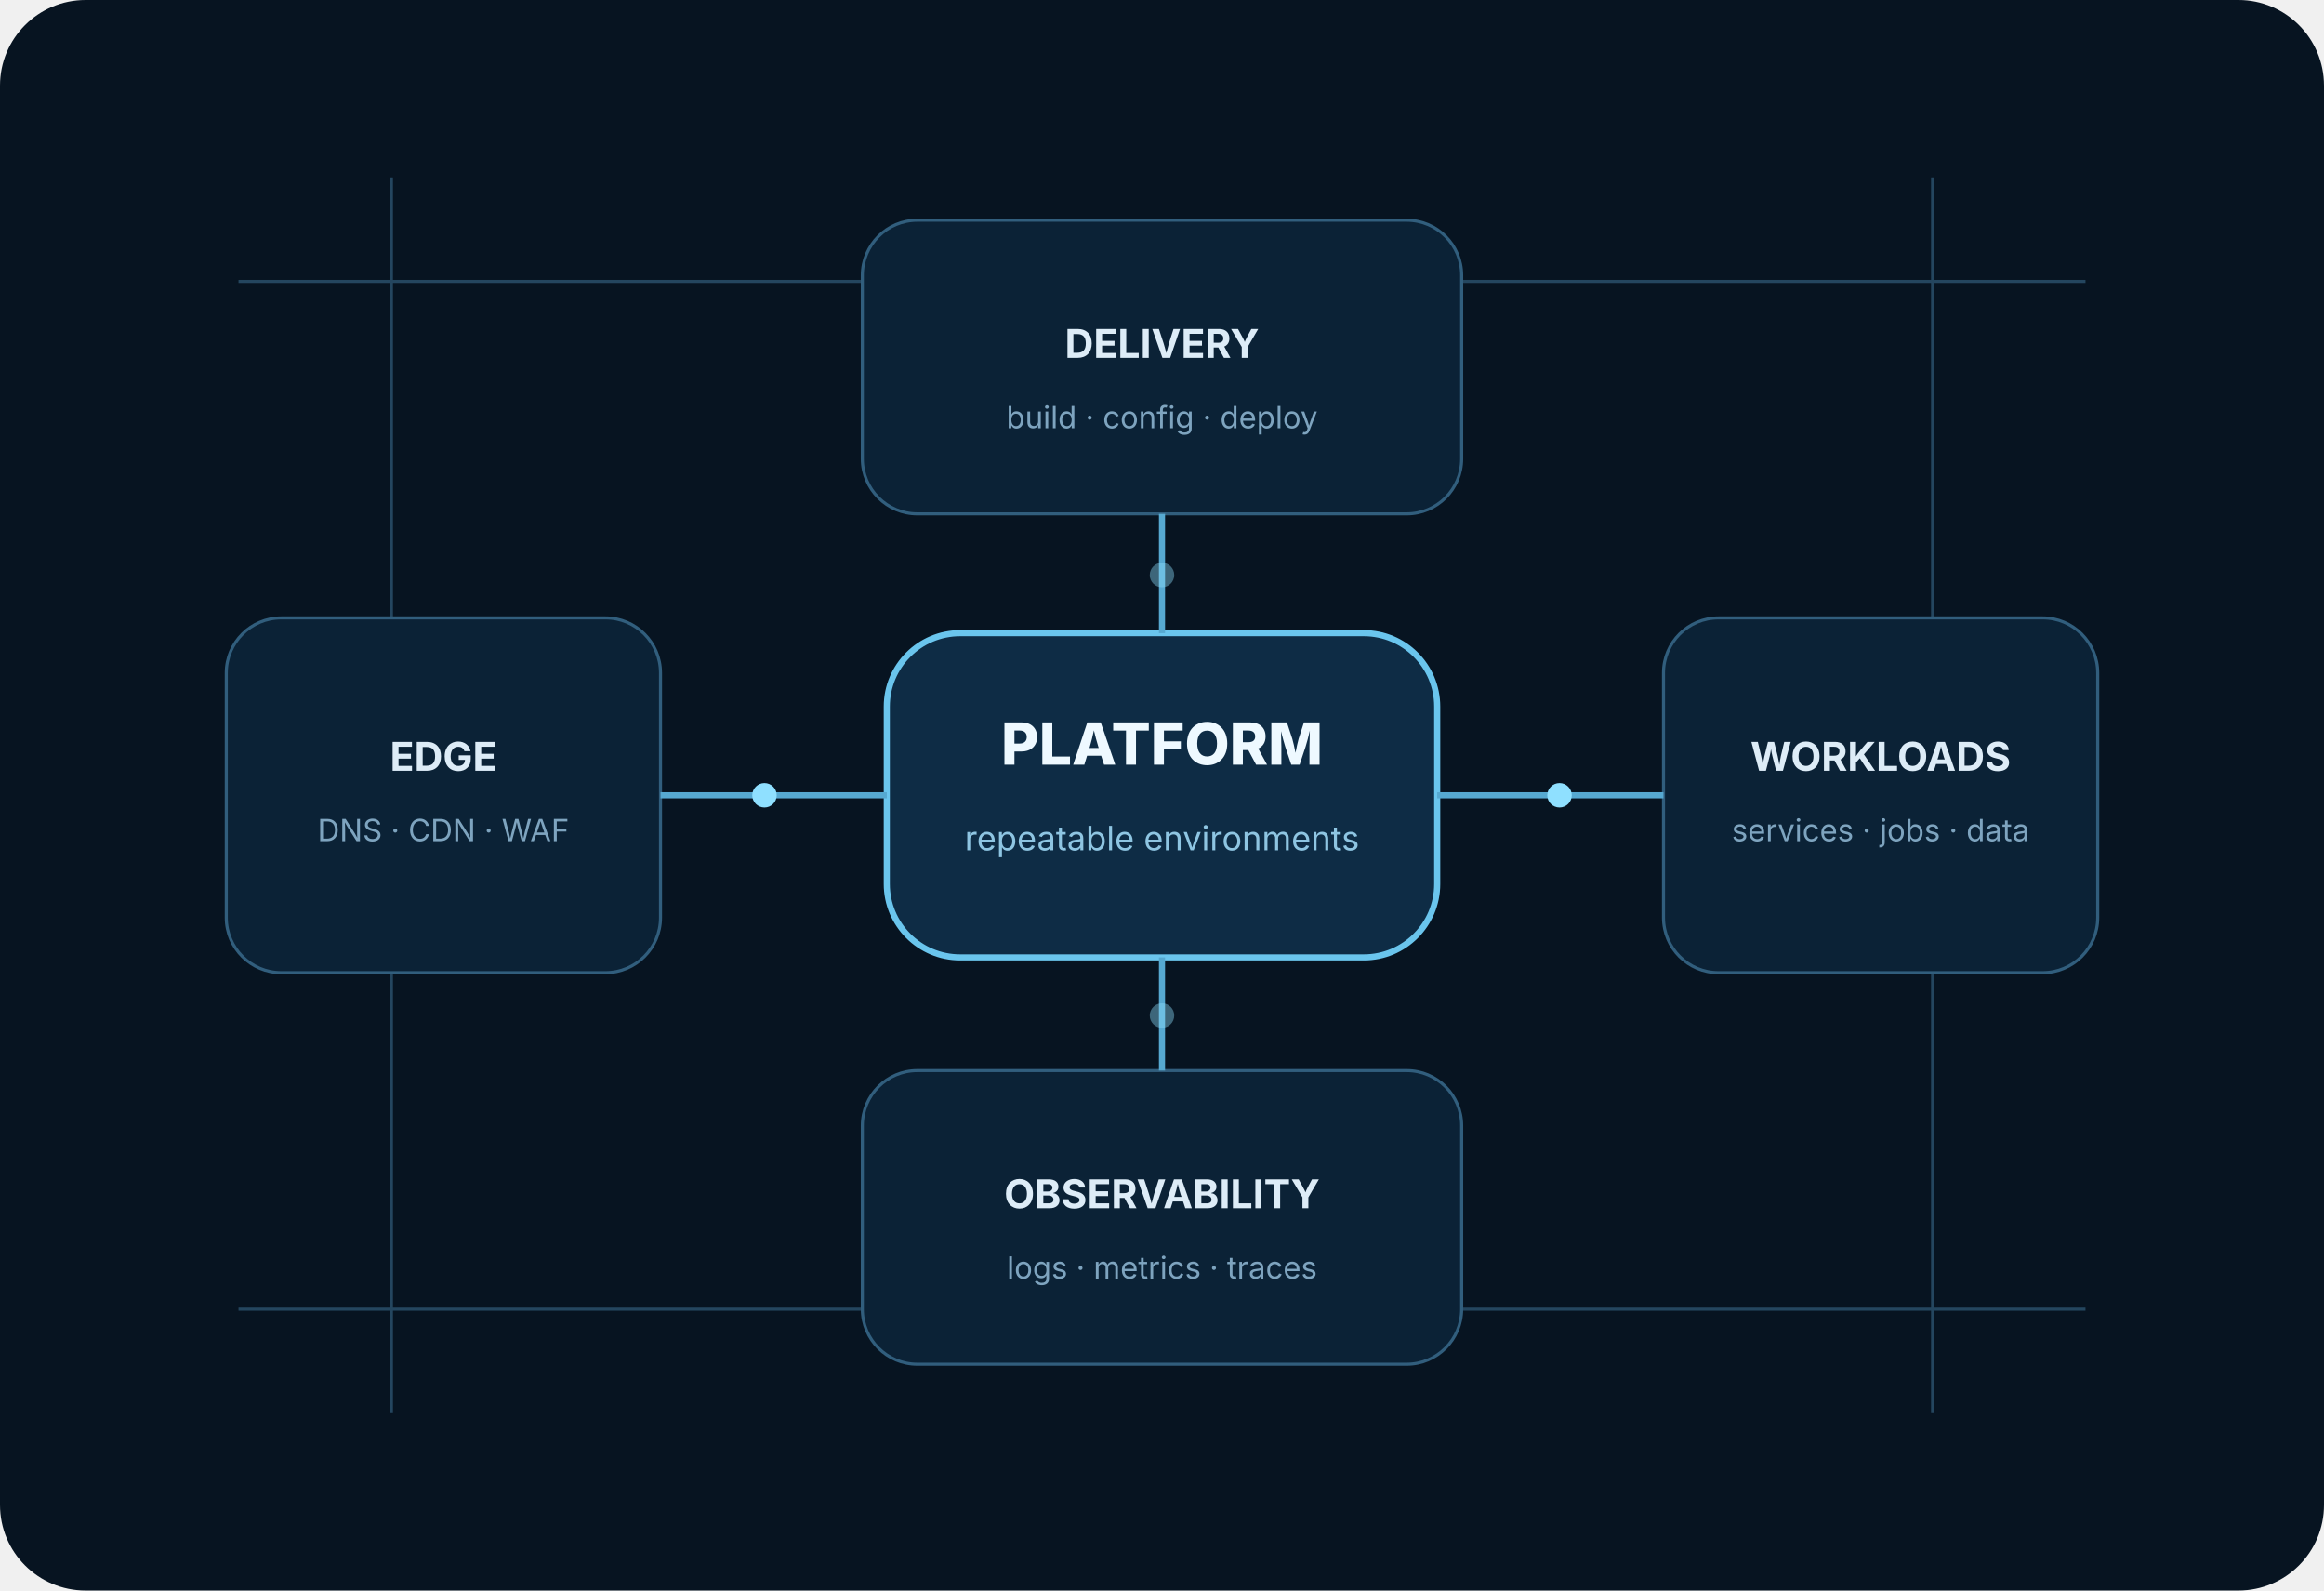
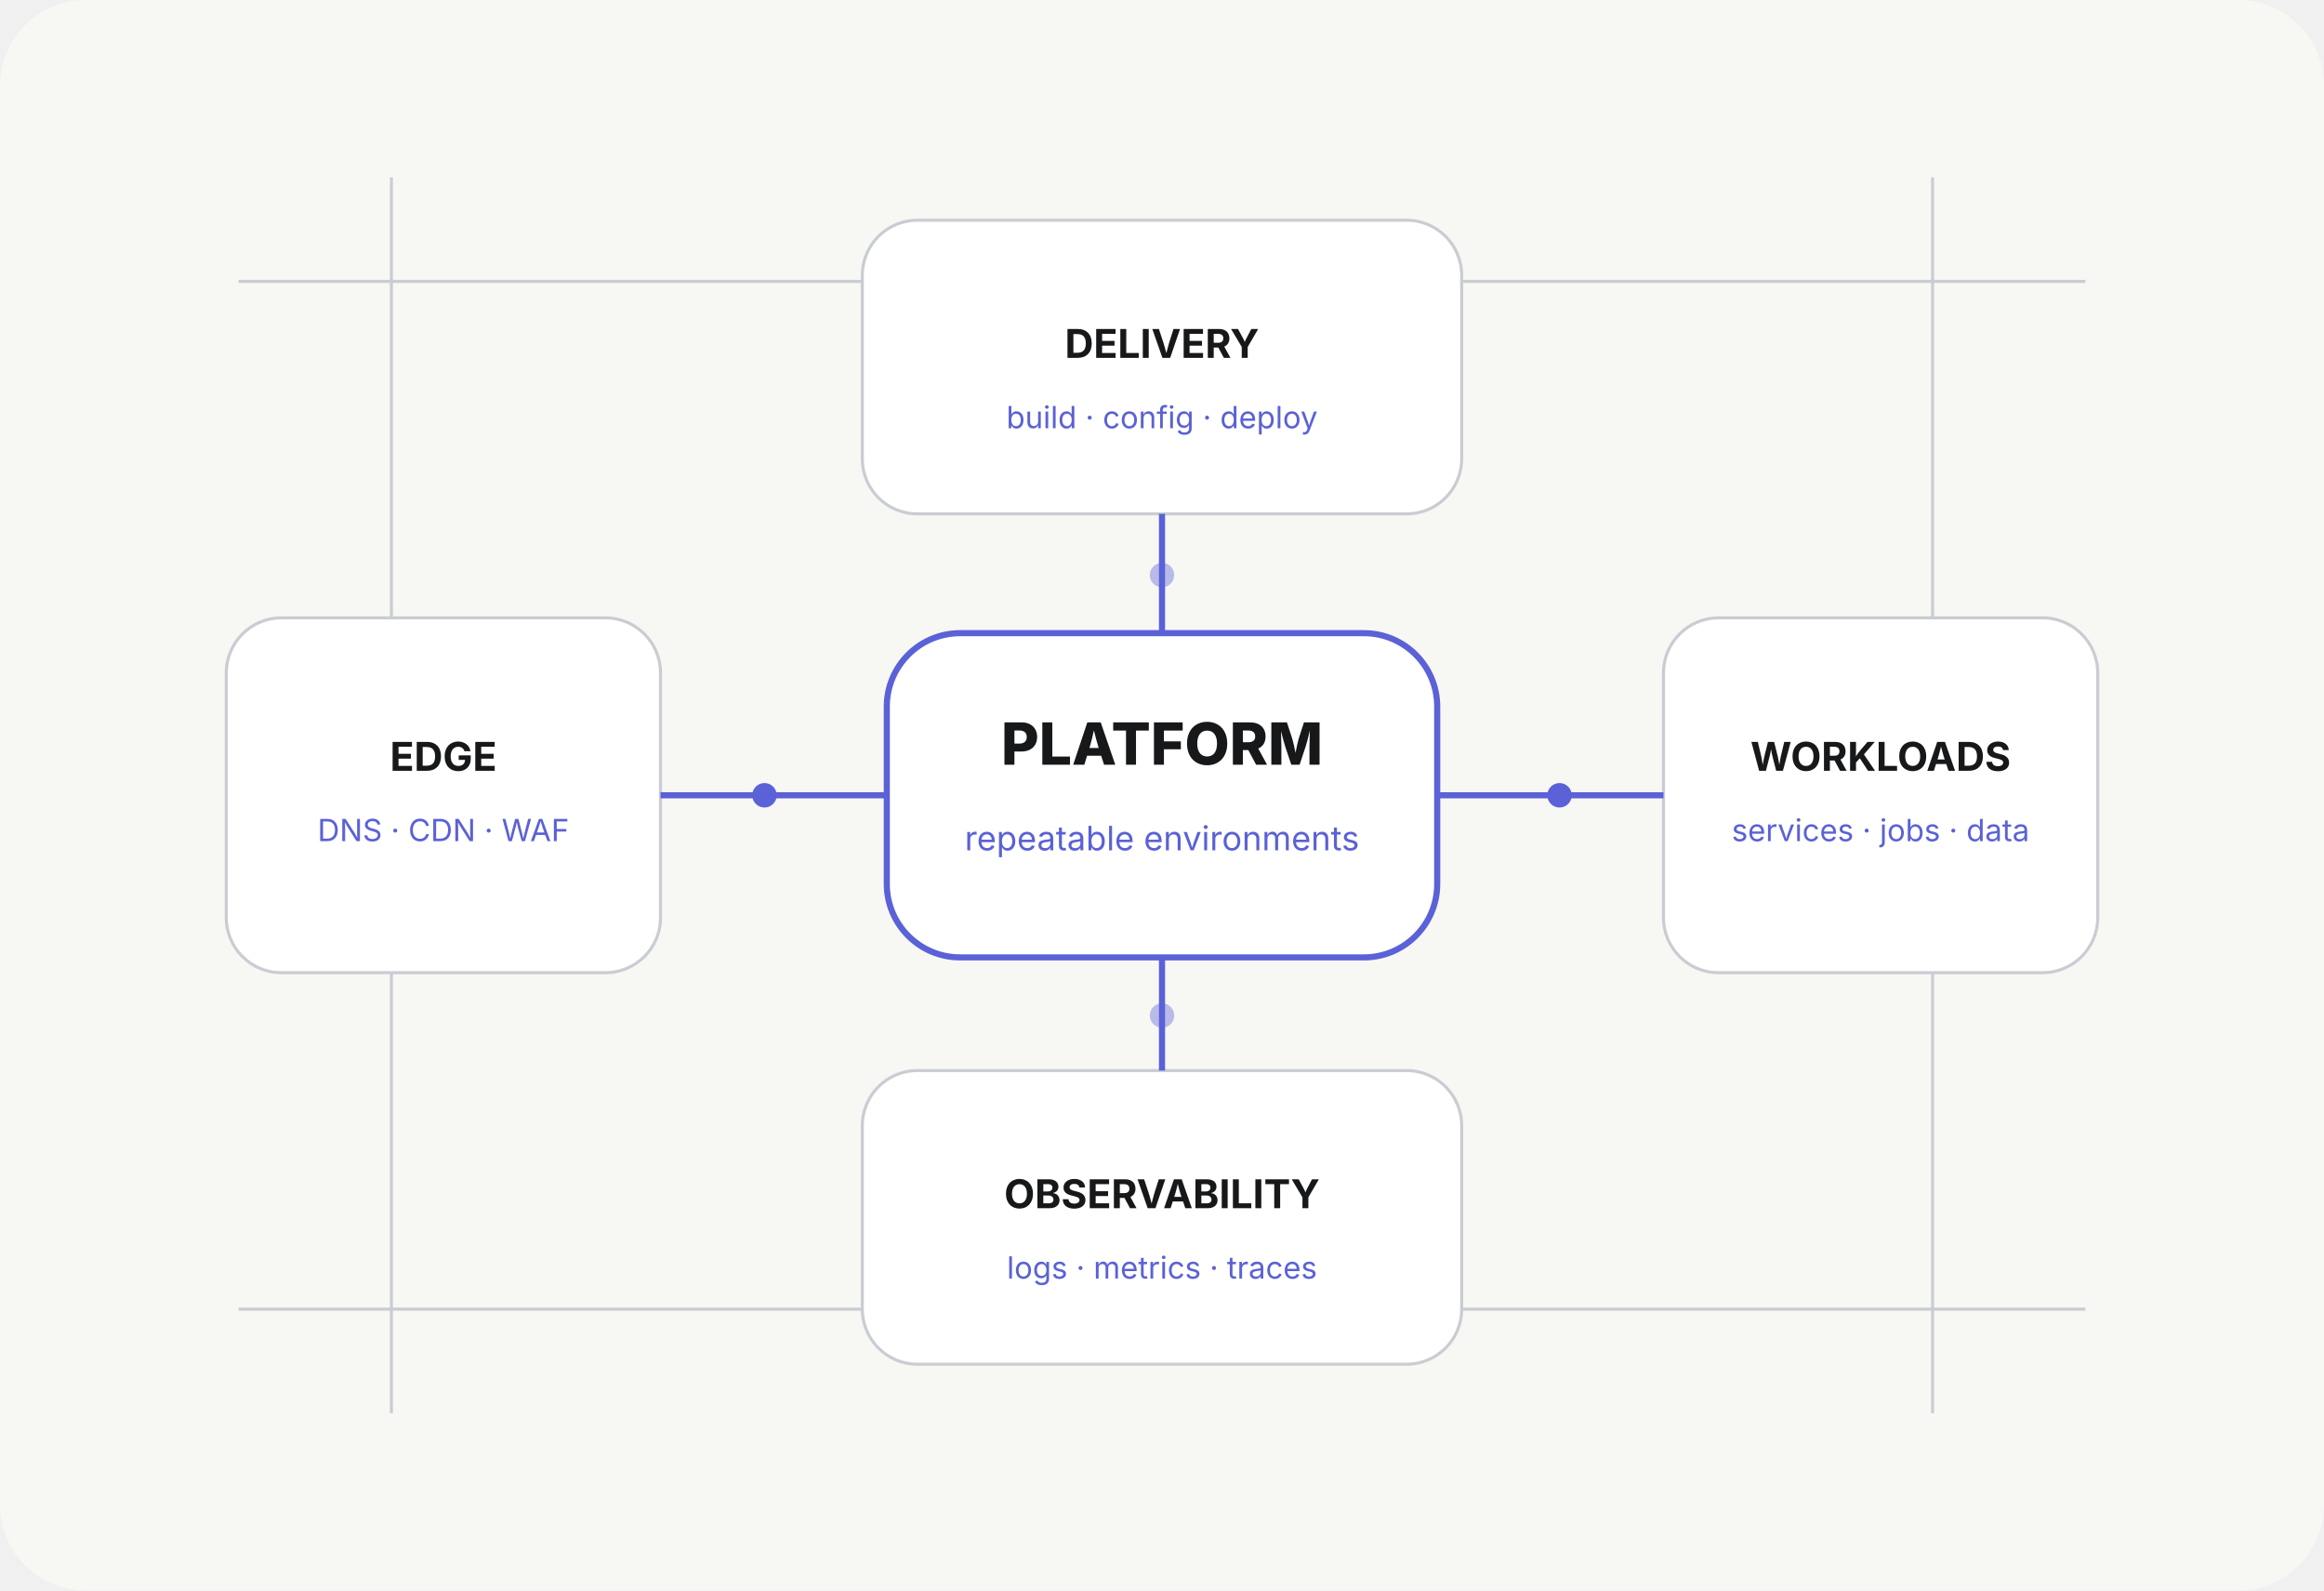
<svg xmlns="http://www.w3.org/2000/svg" viewBox="0 0 760 520" role="img" aria-labelledby="title desc">
  <style>
.packet{animation:packet 4.8s ease-in-out infinite}.packet.b{animation-delay:1.4s}.pulse{animation:pulse 4s ease-in-out infinite}
@keyframes packet{0%{opacity:0;transform:translateX(-34px)}25%,70%{opacity:1}100%{opacity:0;transform:translateX(34px)}}@keyframes pulse{50%{opacity:1}}
@media(prefers-reduced-motion:reduce){.packet,.pulse{animation:none}}
</style>
-   <rect width="760" height="520" rx="28" fill="#071421" />
-   <g fill="none" stroke="#24465f">
+   <rect width="760" height="520" rx="28" fill="#f7f7f4" />
+   <g fill="none" stroke="#c9cdd3">
    <path d="M78 92H682M78 428H682" />
    <path d="M128 58V462M632 58V462" />
  </g>
-   <g fill="#0b2236" stroke="#315e7d">
+   <g fill="#ffffff" stroke="#c9cdd3">
    <rect x="74" y="202" width="142" height="116" rx="18" />
    <rect x="282" y="72" width="196" height="96" rx="18" />
    <rect x="544" y="202" width="142" height="116" rx="18" />
    <rect x="282" y="350" width="196" height="96" rx="18" />
  </g>
-   <g fill="#ddecf7" font-family="Inter,Arial,sans-serif" text-anchor="middle">
+   <g fill="#17181a" font-family="Inter,Arial,sans-serif" text-anchor="middle">
    <text x="145" y="252" font-size="13" font-weight="700">EDGE</text>
-     <text x="145" y="275" font-size="10" fill="#7ea4bf">DNS · CDN · WAF</text>
+     <text x="145" y="275" font-size="10" fill="#5b61d6">DNS · CDN · WAF</text>
    <text x="380" y="117" font-size="13" font-weight="700">DELIVERY</text>
-     <text x="380" y="140" font-size="10" fill="#7ea4bf">build · config · deploy</text>
+     <text x="380" y="140" font-size="10" fill="#5b61d6">build · config · deploy</text>
    <text x="615" y="252" font-size="13" font-weight="700">WORKLOADS</text>
-     <text x="615" y="275" font-size="10" fill="#7ea4bf">services · jobs · data</text>
+     <text x="615" y="275" font-size="10" fill="#5b61d6">services · jobs · data</text>
    <text x="380" y="395" font-size="13" font-weight="700">OBSERVABILITY</text>
-     <text x="380" y="418" font-size="10" fill="#7ea4bf">logs · metrics · traces</text>
+     <text x="380" y="418" font-size="10" fill="#5b61d6">logs · metrics · traces</text>
  </g>
-   <rect x="290" y="207" width="180" height="106" rx="24" fill="#0e2c45" stroke="#6ac5ed" stroke-width="2" />
-   <text x="380" y="250" fill="#eef9ff" font-family="Inter,Arial,sans-serif" font-size="19" font-weight="800" text-anchor="middle">PLATFORM</text>
-   <text x="380" y="278" fill="#8ec5e2" font-family="Inter,Arial,sans-serif" font-size="11" text-anchor="middle">repeatable environments</text>
-   <g stroke="#56a9d1" stroke-width="2" fill="none">
+   <rect x="290" y="207" width="180" height="106" rx="24" fill="#ffffff" stroke="#5b61d6" stroke-width="2" />
+   <text x="380" y="250" fill="#17181a" font-family="Inter,Arial,sans-serif" font-size="19" font-weight="800" text-anchor="middle">PLATFORM</text>
+   <text x="380" y="278" fill="#5b61d6" font-family="Inter,Arial,sans-serif" font-size="11" text-anchor="middle">repeatable environments</text>
+   <g stroke="#5b61d6" stroke-width="2" fill="none">
    <path d="M216 260H290" />
    <path d="M470 260H544" />
    <path d="M380 168V207" />
    <path d="M380 313V350" />
  </g>
-   <g fill="#8fe0ff">
+   <g fill="#5b61d6">
    <circle class="packet" cx="250" cy="260" r="4" />
    <circle class="packet b" cx="510" cy="260" r="4" />
    <circle class="pulse" cx="380" cy="188" r="4" opacity=".4" />
    <circle class="pulse" cx="380" cy="332" r="4" opacity=".4" />
  </g>
</svg>
